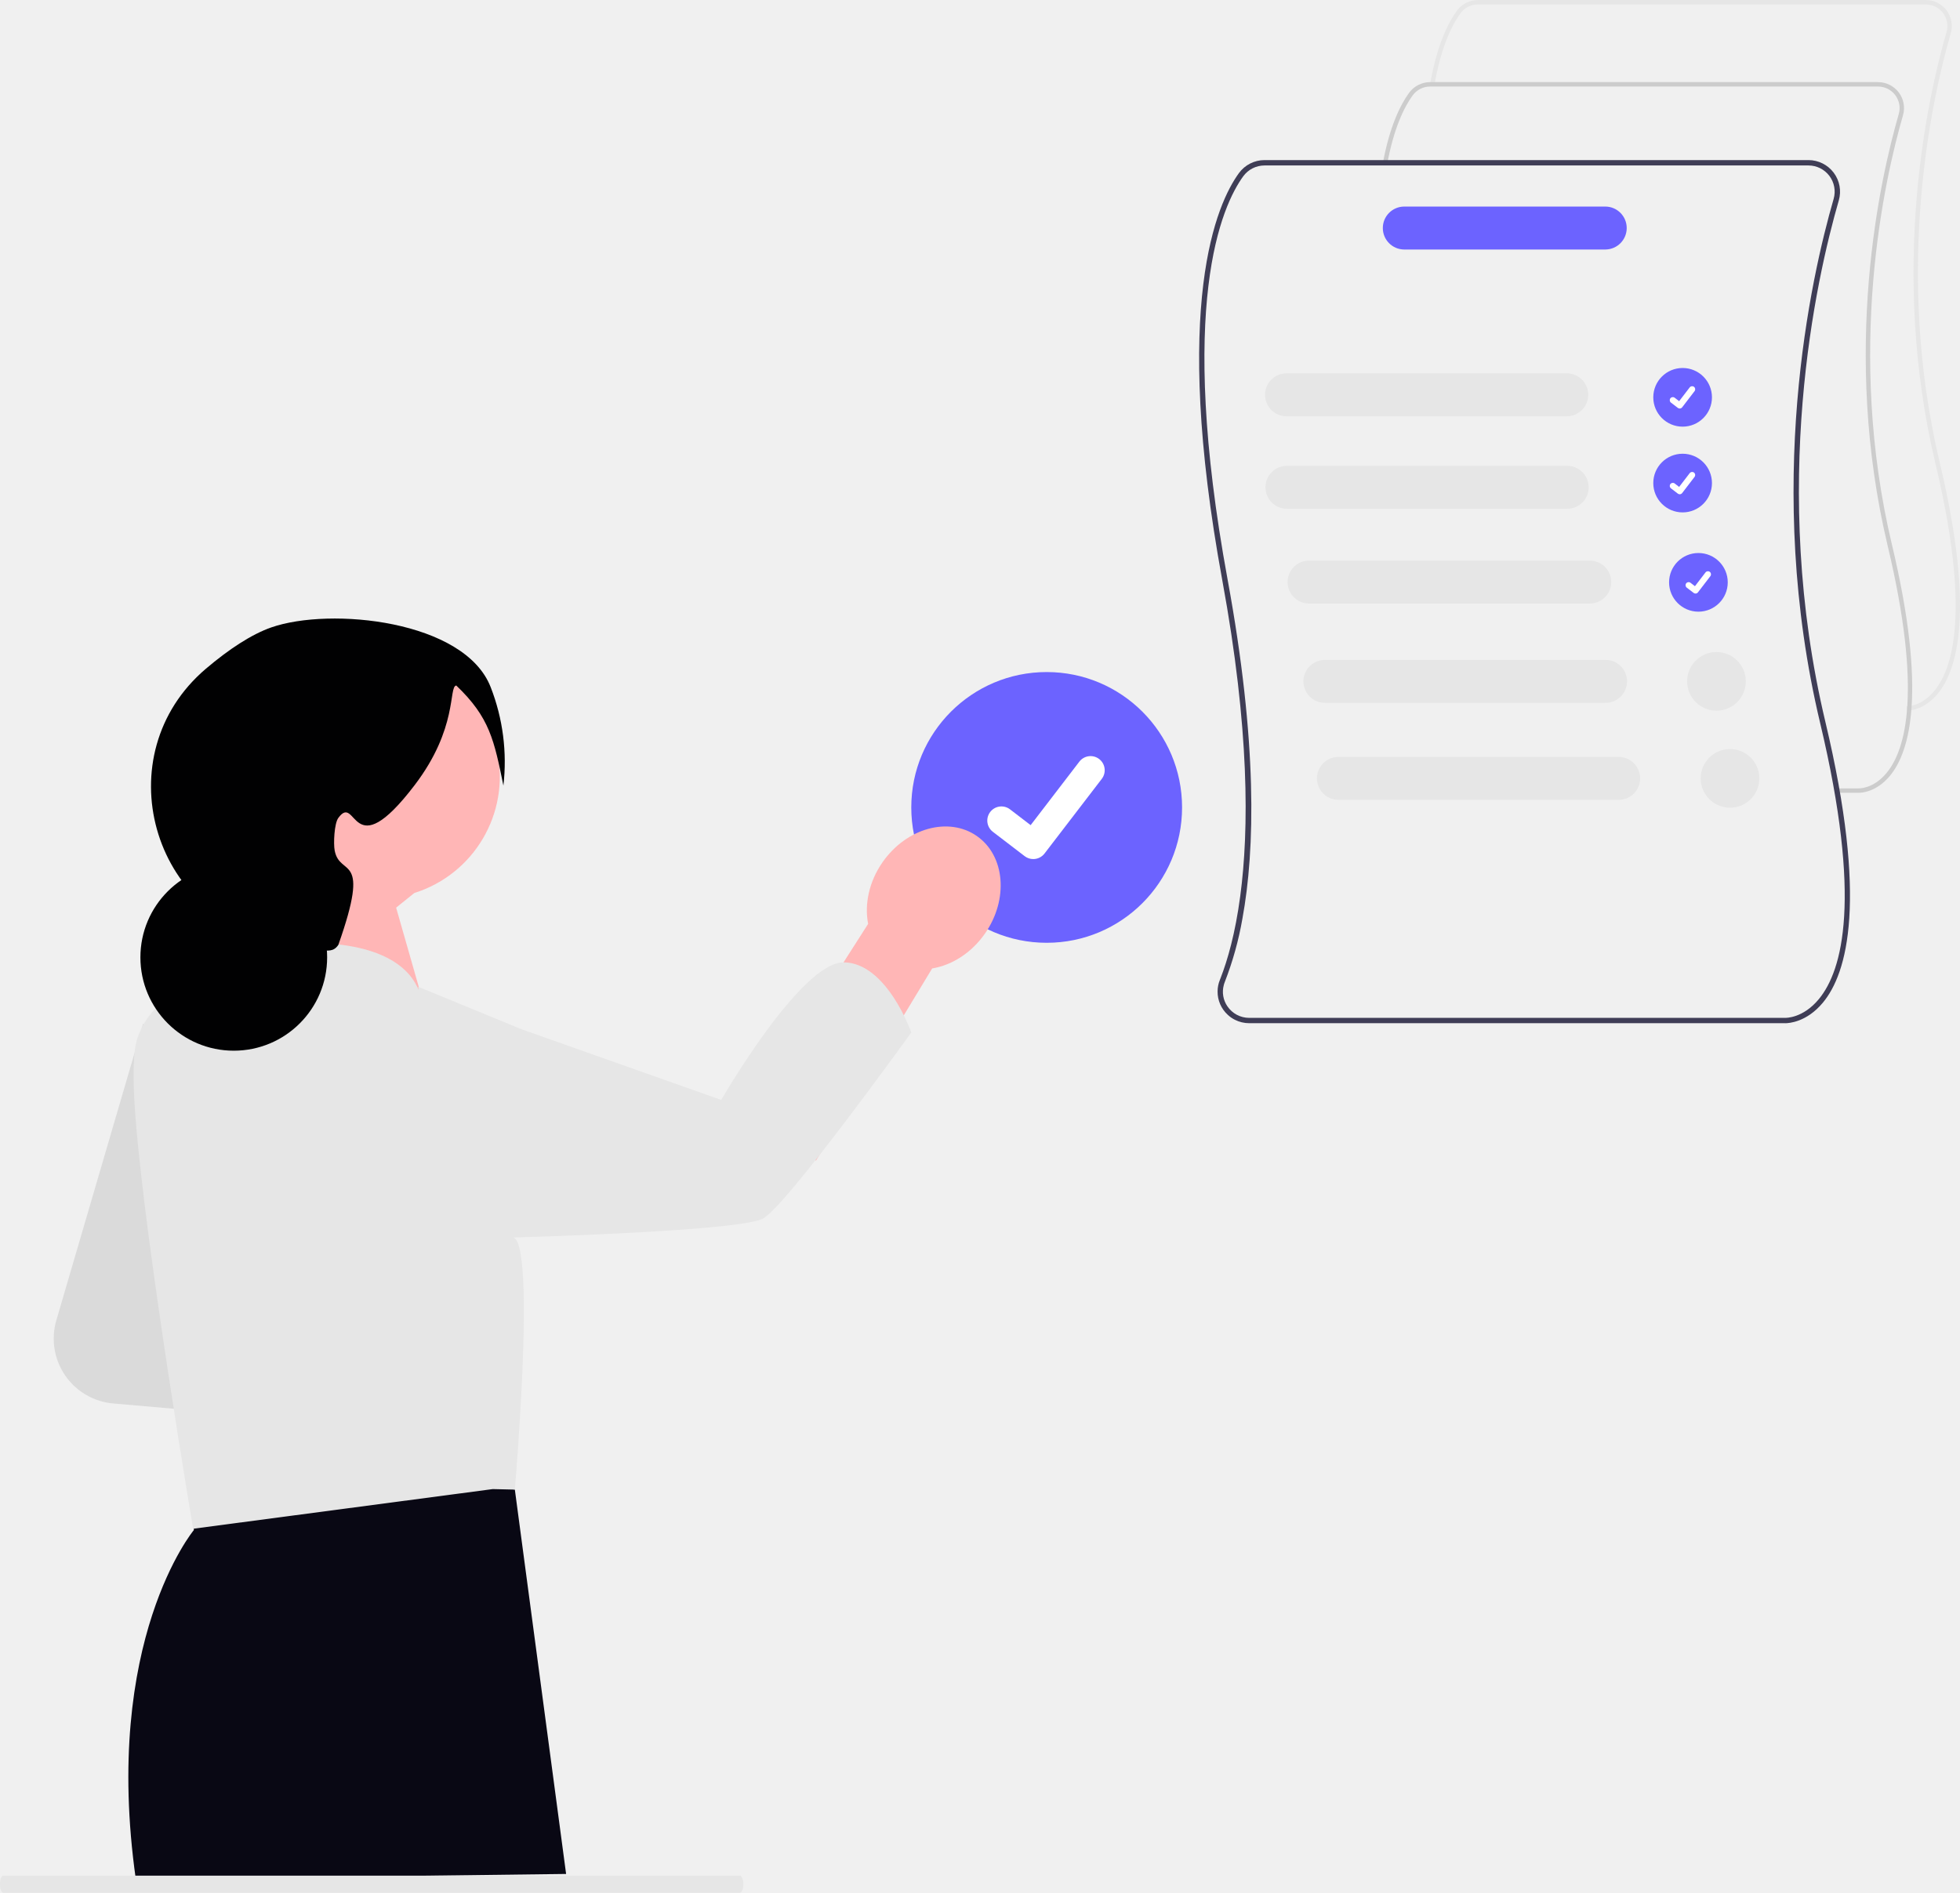
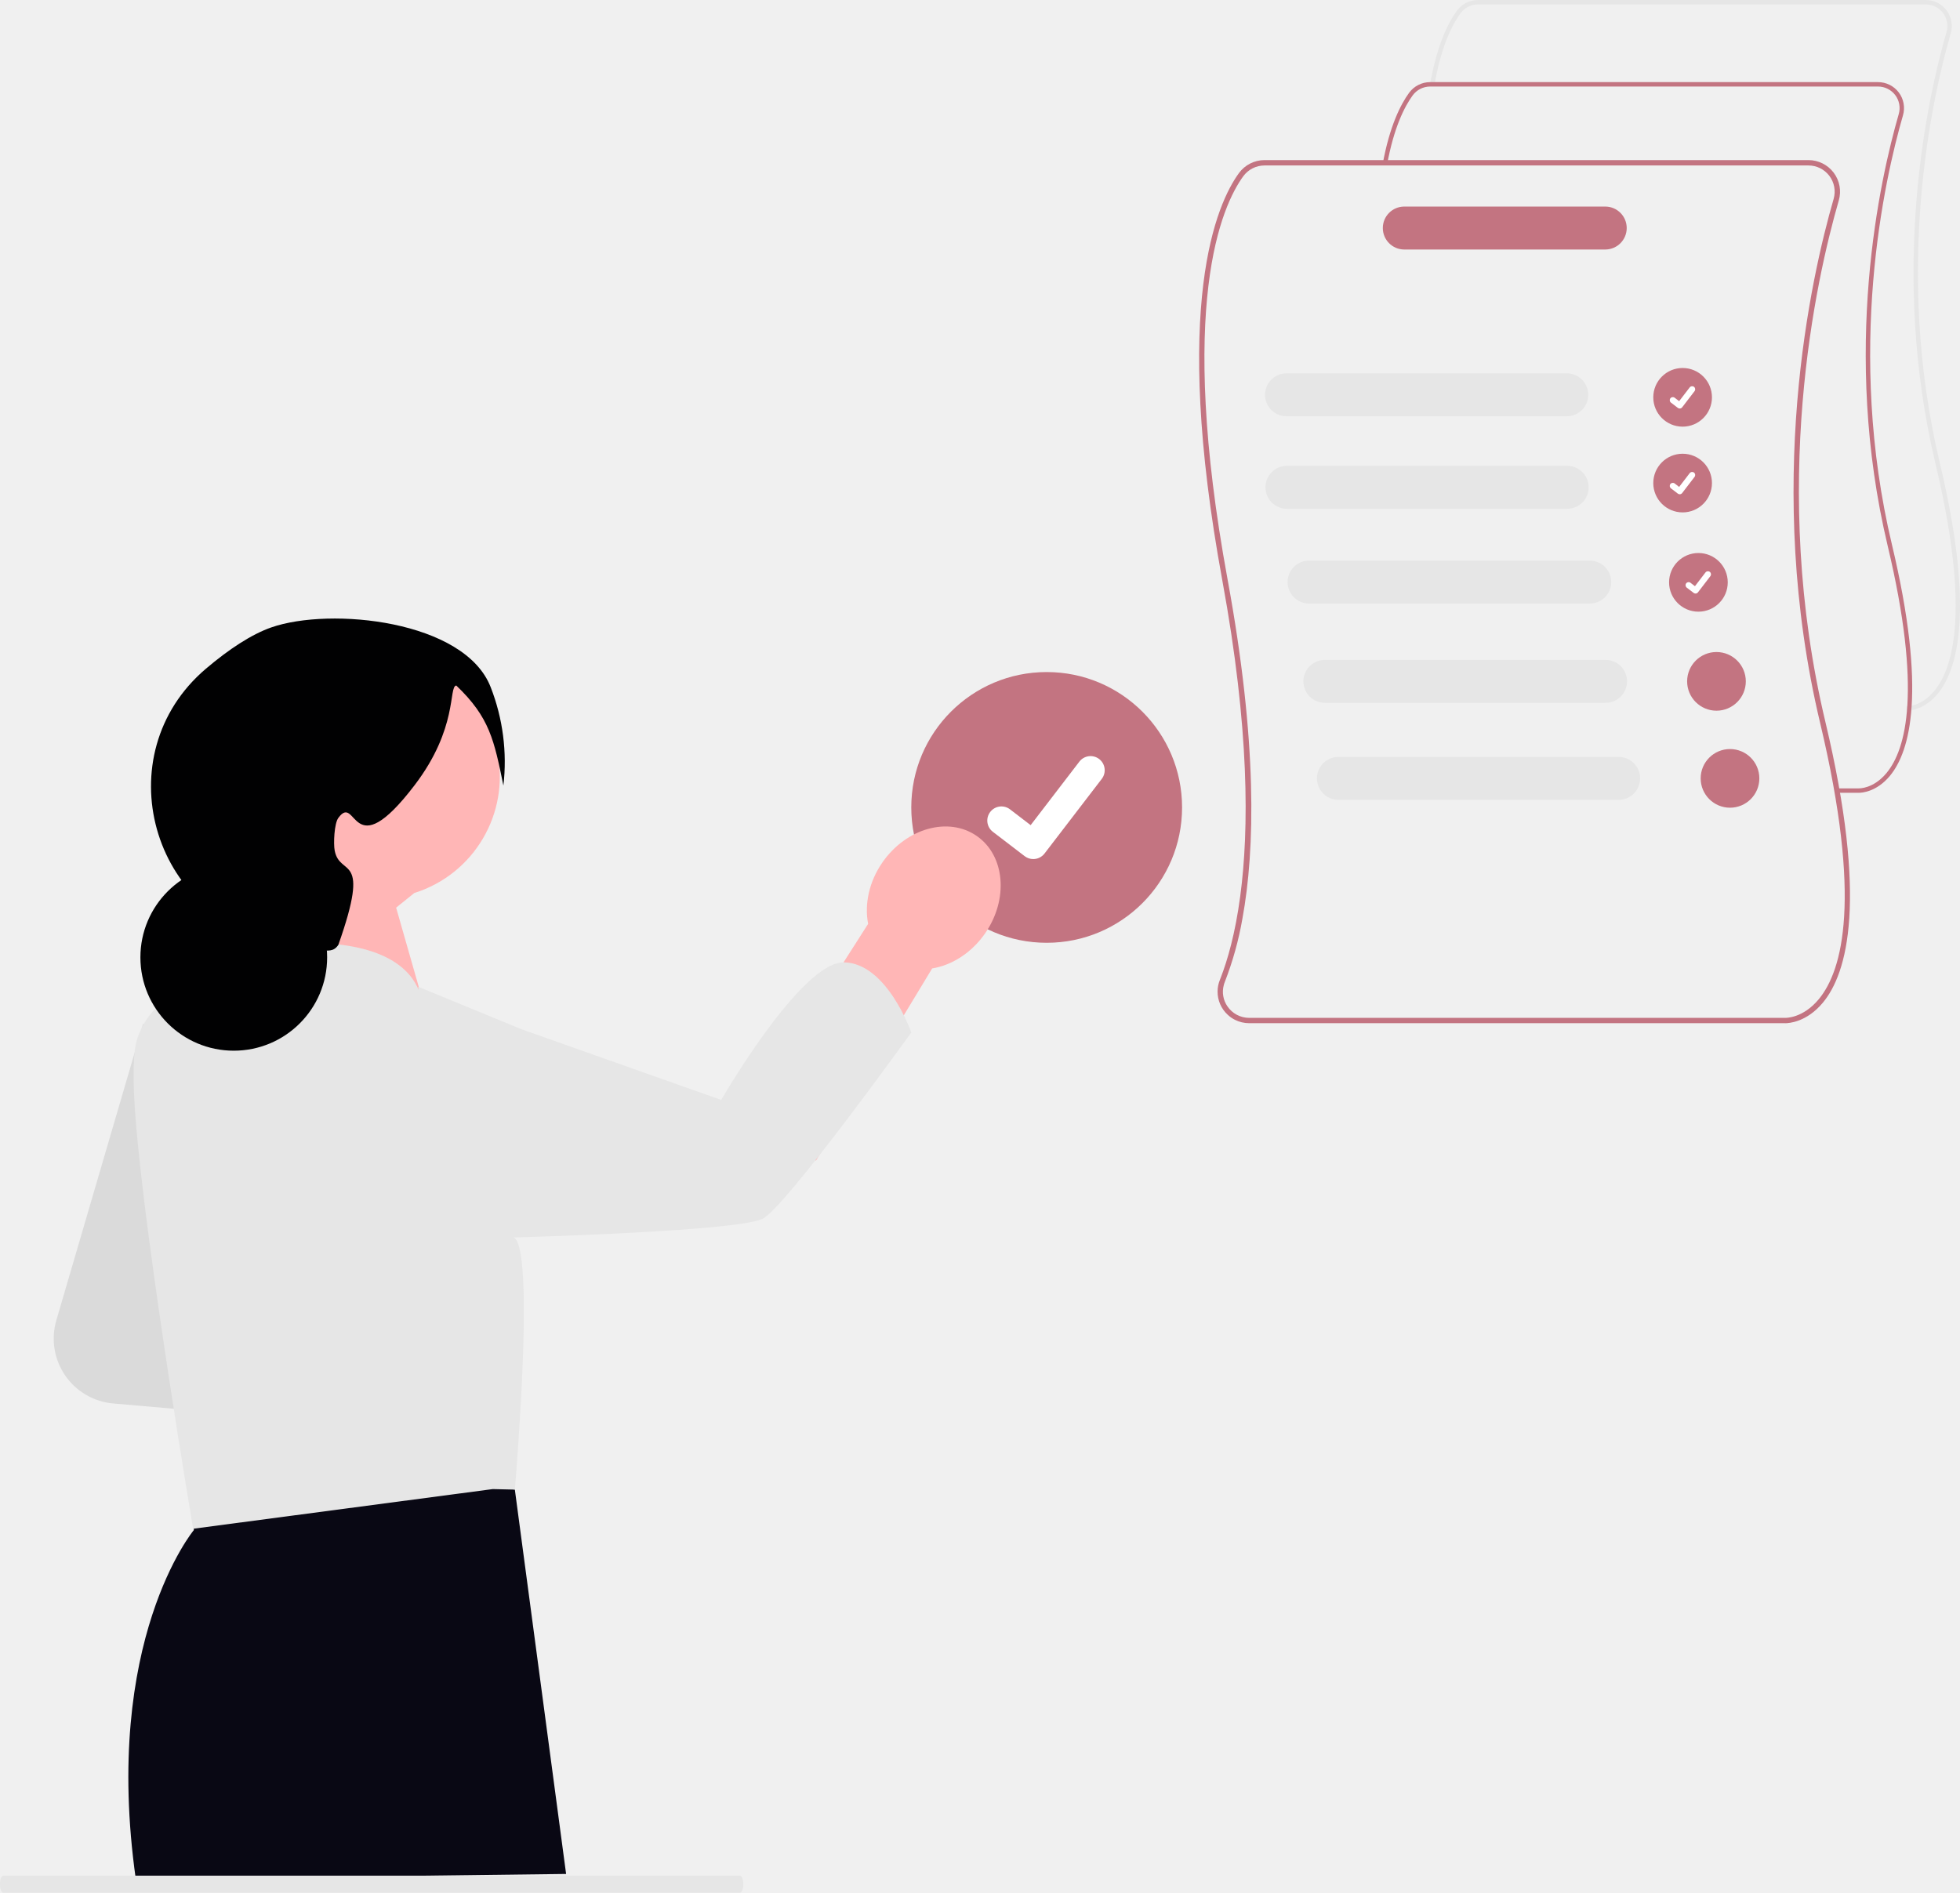
<svg xmlns="http://www.w3.org/2000/svg" width="799.87" height="772.566" viewBox="0 0 799.87 772.566" role="img" artist="Katerina Limpitsouni" source="https://undraw.co/">
  <g transform="translate(-743.752 -145.648)">
-     <circle cx="55.255" cy="55.255" r="55.255" transform="translate(1115.643 419.962)" fill="#6c63ff" />
+     <circle cx="55.255" cy="55.255" r="55.255" transform="translate(1115.643 419.962)" fill="#c37481ff" />
    <path d="M437.817,539.519a5.731,5.731,0,0,1-3.448-1.145l-.062-.046-12.985-9.942a5.769,5.769,0,1,1,7.018-9.159l8.411,6.449,19.876-25.922a5.769,5.769,0,0,1,8.088-1.068l-.124.168.127-.165a5.775,5.775,0,0,1,1.068,8.088l-23.379,30.49a5.772,5.772,0,0,1-4.59,2.251Z" transform="translate(727.604 -43.222)" fill="#fff" />
    <path d="M375.445,239.583,339.974,360.835a26.586,26.586,0,0,0,23.2,33.95l38.706,3.388L375.445,239.583Z" transform="translate(426.766 323.724)" fill="#f2f2f2" />
    <path d="M375.445,239.583,339.974,360.835a26.586,26.586,0,0,0,23.2,33.95l38.706,3.388L375.445,239.583Z" transform="translate(426.766 323.724)" opacity="0.1" />
    <path d="M827.435,181.04l-47.446,78.467-22.34-28.3,43.66-68.356c-1.551-7.953.327-17.183,5.878-25.155,9.712-13.948,26.942-18.739,38.486-10.7s13.028,25.86,3.316,39.808c-5.551,7.971-13.556,12.935-21.553,14.24Z" transform="translate(296.726 359.897)" fill="#ffb6b6" />
    <path d="M415.322,483.036l-5.7,19.378.193,19.649s-37.475,45.073-23.669,142.564l175.591-2.2L540.822,505.55l-125.5-22.514Z" transform="translate(413.04 248.121)" fill="#090814" />
    <path d="M458.5,71.131a49.8,49.8,0,1,1,64.714,47.519l-7.424,5.982,13.328,46.649-15.531,10.987-49.074-40.894s10.6-13.5,16.287-28.729a49.741,49.741,0,0,1-22.3-41.513Z" transform="translate(389.622 391.497)" fill="#ffb6b6" />
    <path d="M676.078,199.937C658.5,199.669,626,256.087,626,256.087l-26.7-9.441L544.4,227.208l-42.079-17.319.185,1.272c-.166-.4-.346-.8-.544-1.208-4.424-9.115-17.274-19.84-53.756-17.714L431.024,205.8l-2.336,1.858a52.982,52.982,0,0,0-21.64,3.371c-7.814,3.141-15.627,9-19.323,19.955-1.915,5.65-1.915,17.332-.766,32.173,4.156,53.737,23.524,167.975,23.524,167.975l122.271-16.186,9.02.211s1.072-12.314,2.03-28.439c.594-9.461,1.13-20.2,1.436-30.546.211-7.584.268-14.938.134-21.41-.019-.4-.019-.8-.038-1.207-.364-11.816-1.551-20.376-4.1-21.314,0,0,7.909-.211,19.323-.632,27.577-1.034,75.646-3.352,82.5-7.086,9.69-5.267,60.5-75.952,60.5-75.952s-9.882-28.343-27.481-28.631Z" transform="translate(412.083 338.51)" fill="#e6e6e6" />
    <path d="M540.308,68.181c-3.761-18.4-5.566-27.829-19.238-40.847-3.245.459.857,17.286-17.031,40.726-26,34.074-23.41,2.832-31.1,13.328-1.669,2.279-2.03,10.5-1.481,13.328,2.168,11.176,15,.263,1.481,38.5-2.011,2.974-4.381,2.251-7.4,2.221-.234,0,1.3-.3-4.443-1.481-2.741-.566-6.577-1.234-11.176-2.009-53.425-9-72.29-76.412-31-111.484,9.4-7.98,18.616-14.027,26.621-16.829,24.112-8.44,79.049-2.954,89.6,24.435a83.887,83.887,0,0,1,5.169,40.106Z" transform="translate(408.879 398.122)" fill="#010102" />
    <ellipse cx="38.104" cy="38.104" rx="38.104" ry="38.104" transform="translate(801.049 498.308)" fill="#010102" />
    <path d="M302.041,751.2H1.3c-.776-.138-1.35-1.7-1.3-3.5-.05-1.782.523-3.347,1.3-3.485H302.041c.684.195,1.224,1.449,1.308,3.034C303.458,749.182,302.877,750.943,302.041,751.2Z" transform="translate(743.752 167.016)" fill="#e6e6e6" />
    <g transform="translate(1233.109 145.648)">
-       <circle cx="11.973" cy="11.973" r="11.973" transform="translate(185.342 150.205)" fill="#6c63ff" />
+       <circle cx="11.973" cy="11.973" r="11.973" transform="translate(185.342 150.205)" fill="#c37481ff" />
      <path d="M765.528,411.457a1.241,1.241,0,0,1-.747-.248l-.013-.01-2.814-2.154a1.25,1.25,0,1,1,1.521-1.985l1.822,1.4,4.307-5.617a1.25,1.25,0,0,1,1.753-.231l-.027.036.028-.036a1.251,1.251,0,0,1,.231,1.753l-5.066,6.607a1.25,1.25,0,0,1-.995.488Z" transform="translate(-569.4 -244.712)" fill="#fff" />
-       <circle cx="11.973" cy="11.973" r="11.973" transform="translate(185.342 185.203)" fill="#6c63ff" />
+       <circle cx="11.973" cy="11.973" r="11.973" transform="translate(185.342 185.203)" fill="#c37481ff" />
      <path d="M765.528,449.457a1.242,1.242,0,0,1-.747-.248l-.013-.01-2.814-2.154a1.25,1.25,0,1,1,1.521-1.985l1.822,1.4,4.307-5.617a1.25,1.25,0,0,1,1.753-.231l-.027.036.028-.036a1.252,1.252,0,0,1,.231,1.753l-5.066,6.607a1.25,1.25,0,0,1-.995.488Z" transform="translate(-569.4 -247.714)" fill="#fff" />
-       <circle cx="11.973" cy="11.973" r="11.973" transform="translate(191.789 225.726)" fill="#6c63ff" />
+       <circle cx="11.973" cy="11.973" r="11.973" transform="translate(191.789 225.726)" fill="#c37481ff" />
      <path d="M772.528,493.457a1.241,1.241,0,0,1-.747-.248l-.013-.01-2.814-2.154a1.25,1.25,0,1,1,1.521-1.985l1.822,1.4,4.307-5.617a1.25,1.25,0,0,1,1.753-.231l-.027.036.027-.036a1.252,1.252,0,0,1,.231,1.753l-5.066,6.607a1.251,1.251,0,0,1-.995.488Z" transform="translate(-569.953 -251.191)" fill="#fff" />
      <path d="M837.566,505.365c-.1,0-.167,0-.189,0h.189v-1.8h-.145c.284.01,6.087.174,11.433-6.313,7.967-9.668,14.509-33.6.434-92.715-18.925-79.487-3.141-149.71,4.524-176.212a8.8,8.8,0,0,0-8.466-11.235H662.566a8.839,8.839,0,0,0-7.128,3.628c-3.247,4.466-7.7,13.047-10.491,28.562l-1.776-.319c2.849-15.852,7.45-24.685,10.808-29.3a10.648,10.648,0,0,1,8.587-4.372h182.78a10.6,10.6,0,0,1,10.2,13.541c-7.625,26.364-23.328,96.223-4.5,175.293,14.273,59.945,7.411,84.4-.858,94.353C844.732,505.032,838.722,505.365,837.566,505.365Z" transform="translate(-548.792 -215.279)" fill="#e6e6e6" />
-       <path d="M794.136,548.794c-.1,0-.167,0-.189,0l-8.785,0v-1.8l8.83,0c.286.009,6.087.174,11.433-6.313,7.967-9.668,14.509-33.6.434-92.715-18.925-79.487-3.141-149.71,4.524-176.212a8.8,8.8,0,0,0-8.466-11.235H619.136a8.839,8.839,0,0,0-7.128,3.628c-3.247,4.467-7.7,13.047-10.491,28.562l-1.776-.319c2.849-15.852,7.45-24.685,10.808-29.3a10.648,10.648,0,0,1,8.587-4.372h182.78a10.6,10.6,0,0,1,10.2,13.541c-7.625,26.364-23.328,96.223-4.5,175.293,14.273,59.945,7.411,84.4-.858,94.353C801.3,548.462,795.293,548.794,794.136,548.794Z" transform="translate(-524.866 -225.2)" fill="#ccc" />
-       <path d="M808.507,531.482c-22.868-96.031-3.795-180.881,5.471-212.895a12.888,12.888,0,0,0-12.387-16.449H579.6a12.922,12.922,0,0,0-10.426,5.3c-8.961,12.323-27.556,53.187-6.787,166.256,11.107,60.49,10.941,101.732,7.313,128.9-2.036,15.3-5.176,26.128-8.022,33.432l-.3.774a12.562,12.562,0,0,0-.921,4.651,12.741,12.741,0,0,0,4.172,9.578,12.2,12.2,0,0,0,2.92,2.026,12.347,12.347,0,0,0,2.791,1.022,12.6,12.6,0,0,0,3.012.359H791.911c.028,0,.1.009.23.009,1.4,0,8.7-.405,15.325-8.381C817.505,633.978,825.84,604.286,808.507,531.482Zm-2.662,113.106c-6.493,7.884-13.538,7.681-13.879,7.672H573.343a10.717,10.717,0,0,1-8.869-4.706,10.469,10.469,0,0,1-1.483-8.685,9.024,9.024,0,0,1,.405-1.253,134.816,134.816,0,0,0,7.193-25.843c5.195-28.32,6.161-72.021-6.051-138.47-20.611-112.231-2.385-152.478,6.4-164.571a10.758,10.758,0,0,1,8.658-4.4H801.59a10.687,10.687,0,0,1,10.278,13.64c-9.311,32.188-28.477,117.481-5.489,214.018C823.473,603.779,815.525,632.845,805.845,644.588Z" transform="translate(-552.922 -236.793)" fill="#3f3d56" />
+       <path d="M794.136,548.794c-.1,0-.167,0-.189,0l-8.785,0v-1.8l8.83,0c.286.009,6.087.174,11.433-6.313,7.967-9.668,14.509-33.6.434-92.715-18.925-79.487-3.141-149.71,4.524-176.212a8.8,8.8,0,0,0-8.466-11.235H619.136a8.839,8.839,0,0,0-7.128,3.628c-3.247,4.467-7.7,13.047-10.491,28.562l-1.776-.319c2.849-15.852,7.45-24.685,10.808-29.3a10.648,10.648,0,0,1,8.587-4.372h182.78a10.6,10.6,0,0,1,10.2,13.541c-7.625,26.364-23.328,96.223-4.5,175.293,14.273,59.945,7.411,84.4-.858,94.353C801.3,548.462,795.293,548.794,794.136,548.794Z" transform="translate(-524.866 -225.2)" fill="#c37481ff" />
+       <path d="M808.507,531.482c-22.868-96.031-3.795-180.881,5.471-212.895a12.888,12.888,0,0,0-12.387-16.449H579.6a12.922,12.922,0,0,0-10.426,5.3c-8.961,12.323-27.556,53.187-6.787,166.256,11.107,60.49,10.941,101.732,7.313,128.9-2.036,15.3-5.176,26.128-8.022,33.432l-.3.774a12.562,12.562,0,0,0-.921,4.651,12.741,12.741,0,0,0,4.172,9.578,12.2,12.2,0,0,0,2.92,2.026,12.347,12.347,0,0,0,2.791,1.022,12.6,12.6,0,0,0,3.012.359H791.911c.028,0,.1.009.23.009,1.4,0,8.7-.405,15.325-8.381C817.505,633.978,825.84,604.286,808.507,531.482Zm-2.662,113.106c-6.493,7.884-13.538,7.681-13.879,7.672H573.343a10.717,10.717,0,0,1-8.869-4.706,10.469,10.469,0,0,1-1.483-8.685,9.024,9.024,0,0,1,.405-1.253,134.816,134.816,0,0,0,7.193-25.843c5.195-28.32,6.161-72.021-6.051-138.47-20.611-112.231-2.385-152.478,6.4-164.571a10.758,10.758,0,0,1,8.658-4.4H801.59a10.687,10.687,0,0,1,10.278,13.64c-9.311,32.188-28.477,117.481-5.489,214.018C823.473,603.779,815.525,632.845,805.845,644.588Z" transform="translate(-552.922 -236.793)" fill="#c37481ff" />
      <path d="M705.36,414.175H590.987a8.767,8.767,0,1,1,0-17.533H705.36a8.767,8.767,0,0,1,0,17.533Z" transform="translate(-555.237 -244.26)" fill="#e6e6e6" />
      <path d="M705.36,455.175H590.987a8.767,8.767,0,0,1,0-17.533H705.36a8.767,8.767,0,1,1,0,17.533Z" transform="translate(-555.237 -247.5)" fill="#e6e6e6" />
      <path d="M715.36,497.175H600.987a8.767,8.767,0,1,1,0-17.533H715.36a8.767,8.767,0,1,1,0,17.533Z" transform="translate(-556.027 -250.819)" fill="#e6e6e6" />
      <path d="M722.36,541.175H607.987a8.767,8.767,0,1,1,0-17.533H722.36a8.767,8.767,0,1,1,0,17.533Z" transform="translate(-556.58 -254.296)" fill="#e6e6e6" />
-       <path d="M725.174,340.265H642.987a8.767,8.767,0,0,1,0-17.533h82.187a8.767,8.767,0,0,1,0,17.533Z" transform="translate(-559.346 -238.42)" fill="#6c63ff" />
-       <circle cx="11.973" cy="11.973" r="11.973" transform="translate(199.157 266.14)" fill="#e6e6e6" />
+       <path d="M725.174,340.265H642.987a8.767,8.767,0,0,1,0-17.533h82.187a8.767,8.767,0,0,1,0,17.533Z" transform="translate(-559.346 -238.42)" fill="#c37481ff" />
+       <circle cx="11.973" cy="11.973" r="11.973" transform="translate(199.157 266.14)" fill="#c37481ff" />
      <path d="M728.36,584.175H613.987a8.767,8.767,0,1,1,0-17.533H728.36a8.767,8.767,0,0,1,0,17.533Z" transform="translate(-557.054 -257.693)" fill="#e6e6e6" />
-       <circle cx="11.973" cy="11.973" r="11.973" transform="translate(204.682 305.742)" fill="#e6e6e6" />
+       <circle cx="11.973" cy="11.973" r="11.973" transform="translate(204.682 305.742)" fill="#c37481ff" />
    </g>
  </g>
</svg>
